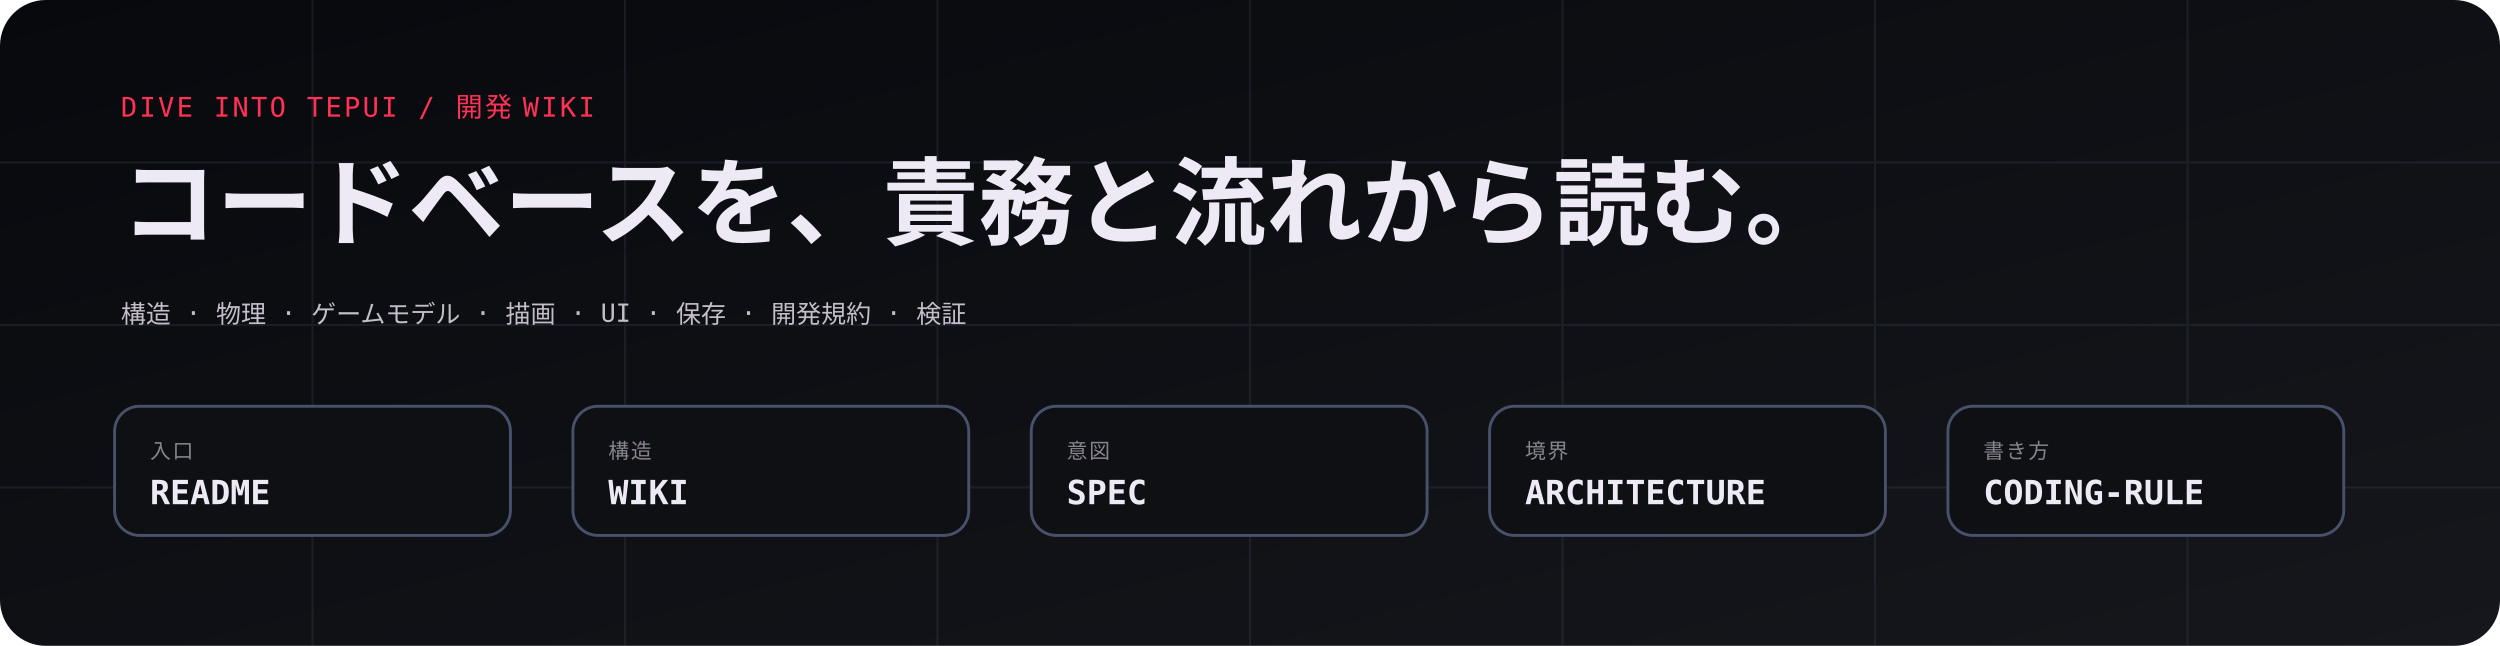
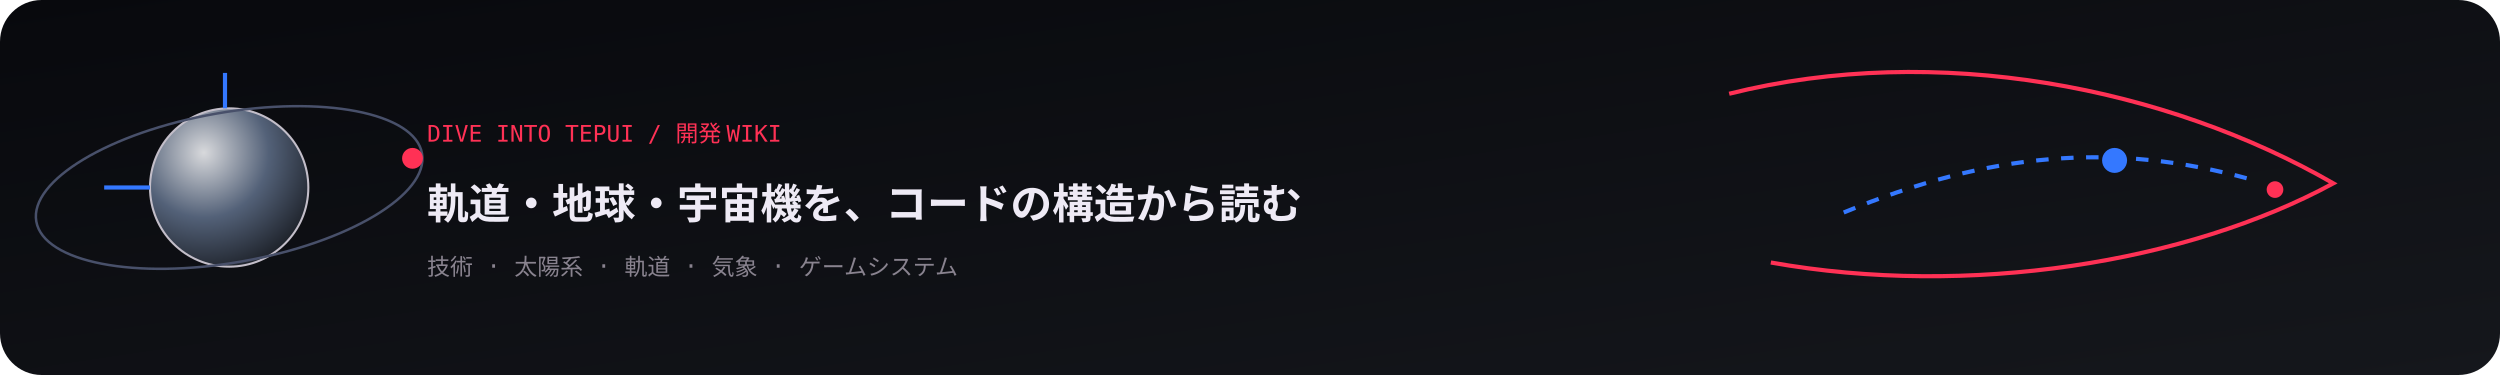
- <svg xmlns="http://www.w3.org/2000/svg" width="1200" height="310" viewBox="0 0 1200 310" role="img" aria-labelledby="title desc">
+ <svg xmlns="http://www.w3.org/2000/svg" width="1200" height="180" viewBox="0 0 1200 180" role="img">
  <defs>
    <style>
- .m{font-family:ui-monospace,SFMono-Regular,Menlo,Consolas,"Yu Gothic",monospace}.sans{font-family:system-ui,-apple-system,"Hiragino Sans","Yu Gothic",sans-serif}
- .t{fill:#eeeaf5}.b{fill:#c3bec9}.d{fill:#89838f}.a{fill:#ff3155}.an{fill:#ff6b82}.s{fill:#3478ff}
- .box{fill:#0e1014;stroke:#48506a;stroke-width:1.4}.soft{fill:#15171c}.line{fill:none;stroke:#89838f;stroke-width:1.5}.accent{fill:none;stroke:#ff3155;stroke-width:2}.signal{fill:none;stroke:#3478ff;stroke-width:2}
- .h{font-size:22px;font-weight:700}.k{font-size:13px;letter-spacing:1.1px}.v{font-size:16px;font-weight:600}.sm{font-size:12px}.xs{font-size:10px;letter-spacing:.8px}
+ .m{font-family:ui-monospace,SFMono-Regular,Menlo,Consolas,"Yu Gothic",monospace}.s{font-family:system-ui,-apple-system,"Hiragino Sans","Yu Gothic",sans-serif}
+ .t{fill:#eeeaf5}.b{fill:#c3bec9}.d{fill:#89838f}.a{fill:#ff3155}.u{fill:#3478ff}
+ .g{fill:none;stroke:#48506a;stroke-width:1.2}.w{fill:none;stroke:#89838f;stroke-width:1.4}.r{fill:none;stroke:#ff3155;stroke-width:2}.bl{fill:none;stroke:#3478ff;stroke-width:2}.dash{stroke-dasharray:6 6}
+ .h{font-size:20px;font-weight:700}.v{font-size:14px;font-weight:650}.sm{font-size:11px}.xs{font-size:9px}
</style>
    <linearGradient id="bg" x1="0" y1="0" x2="1" y2="1">
      <stop stop-color="#08090d" />
      <stop offset="1" stop-color="#15171c" />
    </linearGradient>
-     <marker id="arrR" viewBox="0 0 10 10" refX="9" refY="5" markerWidth="7" markerHeight="7" orient="auto">
+     <radialGradient id="earth" cx=".34" cy=".28" r=".82">
+       <stop stop-color="#d8d9dc" />
+       <stop offset=".5" stop-color="#536178" />
+       <stop offset="1" stop-color="#171a20" />
+     </radialGradient>
+     <radialGradient id="sun" cx=".35" cy=".35" r=".82">
+       <stop stop-color="#fff1f4" />
+       <stop offset=".3" stop-color="#ff8798" />
+       <stop offset="1" stop-color="#ff3155" />
+     </radialGradient>
+     <marker id="ra" viewBox="0 0 10 10" refX="8.5" refY="5" markerWidth="6" markerHeight="6" orient="auto">
      <path d="M0 0L10 5 0 10Z" fill="#ff3155" />
    </marker>
+     <marker id="ba" viewBox="0 0 10 10" refX="8.5" refY="5" markerWidth="6" markerHeight="6" orient="auto">
+       <path d="M0 0L10 5 0 10Z" fill="#3478ff" />
+     </marker>
  </defs>
-   <rect width="1200" height="310" rx="22" fill="url(#bg)" />
-   <g opacity=".22" stroke="#48506a">
-     <path d="M0 78H1200M0 156H1200M0 234H1200" />
-     <path d="M150 0V310M300 0V310M450 0V310M600 0V310M750 0V310M900 0V310M1050 0V310" />
+   <rect width="1200" height="180" rx="20" fill="url(#bg)" />
+   <g transform="translate(110 90)">
+     <circle r="38" fill="url(#earth)" stroke="#c3bec9" />
+     <ellipse rx="94" ry="36" class="g" transform="rotate(-10)" />
+     <circle cx="88" cy="-14" r="5" fill="#ff3155" />
+     <path d="M-2-55V-38M-60 0H-38" class="bl" />
  </g>
-   <g transform="translate(58 56)">
-     <text class="m a k">DIVE INTO TEPUI / 開発 WIKI</text>
-     <text y="58" class="sans t" font-size="46" font-weight="700">コードベースを、責務と流れから読む。</text>
-     <text y="99" class="m b sm">構造 · 物理 · ゲームモデル · 描画 · UI · 保存 · 開発規約 · 検証</text>
-   </g>
-   <g transform="translate(55 195)">
-     <rect width="190" height="62" rx="12" class="box" />
-     <text x="17" y="25" class="m d xs">入口</text>
-     <text x="17" y="47" class="m t v">README</text>
-     <rect x="220" width="190" height="62" rx="12" class="box" />
-     <text x="237" y="25" class="m d xs">構造</text>
-     <text x="237" y="47" class="m t v">WIKI</text>
-     <rect x="440" width="190" height="62" rx="12" class="box" />
-     <text x="457" y="25" class="m d xs">意図</text>
-     <text x="457" y="47" class="m t v">SPEC</text>
-     <rect x="660" width="190" height="62" rx="12" class="box" />
-     <text x="677" y="25" class="m d xs">境界</text>
-     <text x="677" y="47" class="m t v">ARCHITECTURE</text>
-     <rect x="880" width="190" height="62" rx="12" class="box" />
-     <text x="897" y="25" class="m d xs">書き方</text>
-     <text x="897" y="47" class="m t v">CODING-RULE</text>
-   </g>
+   <text x="205" y="68" class="m a sm">DIVE INTO TEPUI / 開発 WIKI</text>
+   <text x="205" y="105" class="s t h">軌道・地球・宇宙機を、コードの構造から読む</text>
+   <text x="205" y="132" class="m d sm">技術 · 太陽系 · 軌道 · 気象 · ゲームシステム</text>
+   <path d="M830 45C930 20 1040 42 1120 88C1050 126 945 143 850 126" class="r" />
+   <path d="M885 102C955 73 1015 68 1080 86" class="bl dash" />
+   <circle cx="1015" cy="77" r="6" fill="#3478ff" />
+   <circle cx="1092" cy="91" r="4" fill="#ff3155" />
</svg>
